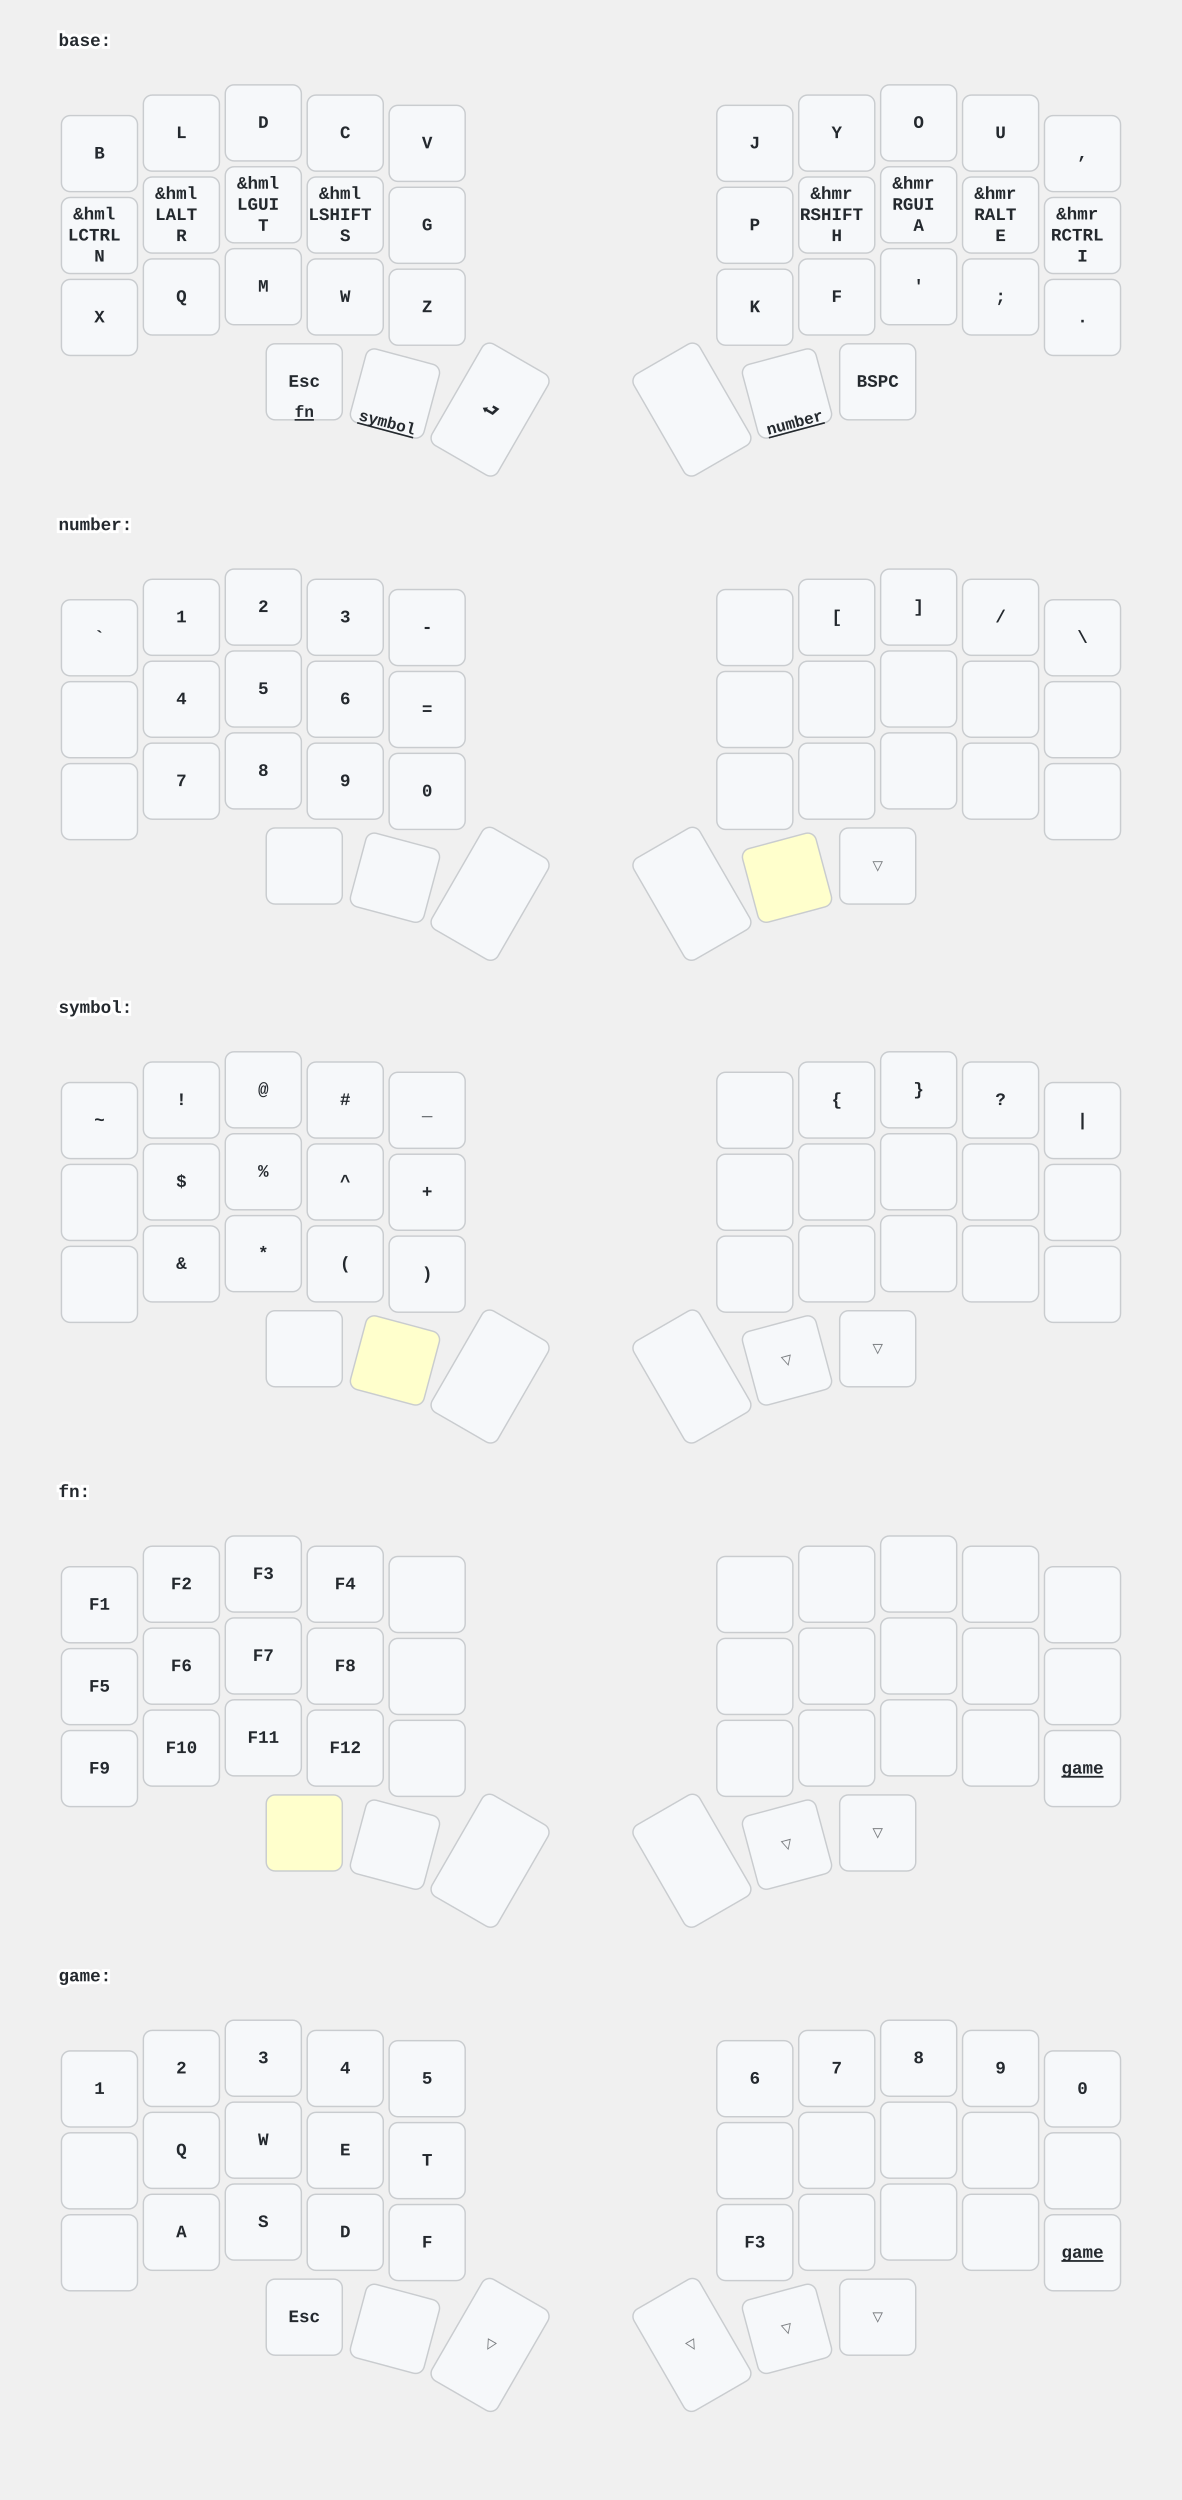
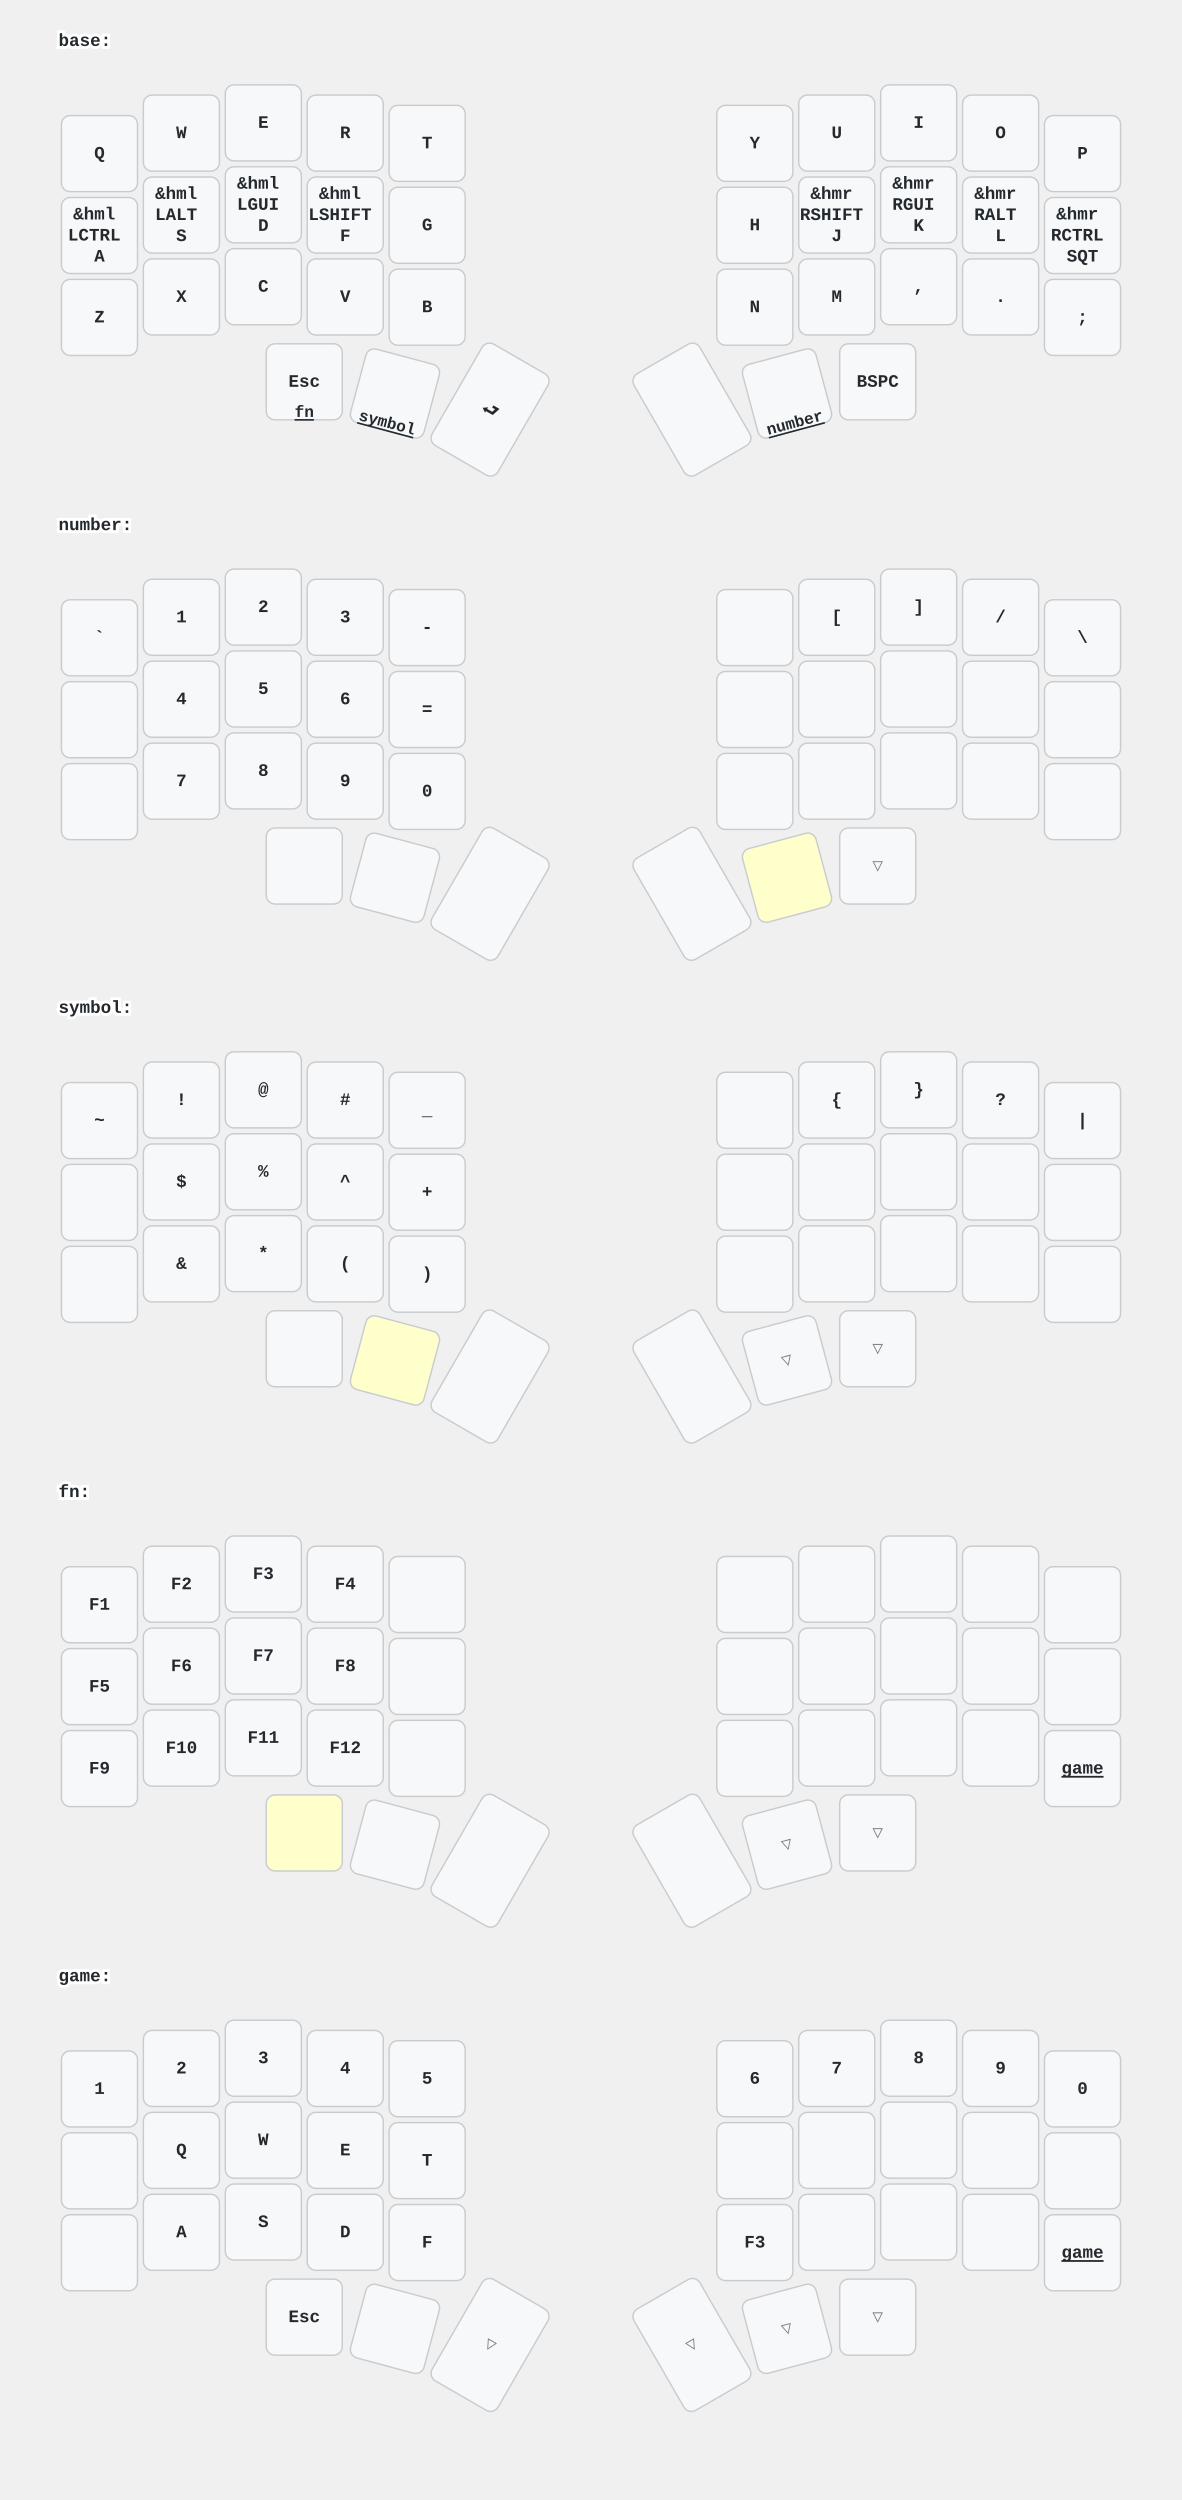
<svg xmlns="http://www.w3.org/2000/svg" xmlns:xlink="http://www.w3.org/1999/xlink" width="808" height="1709" viewBox="0 0 808 1709" class="keymap">
  <defs>/* start glyphs */
<svg id="mdi:apple-keyboard-command">
      <svg id="mdi-apple-keyboard-command" viewBox="0 0 24 24">
        <path d="M6,2A4,4 0 0,1 10,6V8H14V6A4,4 0 0,1 18,2A4,4 0 0,1 22,6A4,4 0 0,1 18,10H16V14H18A4,4 0 0,1 22,18A4,4 0 0,1 18,22A4,4 0 0,1 14,18V16H10V18A4,4 0 0,1 6,22A4,4 0 0,1 2,18A4,4 0 0,1 6,14H8V10H6A4,4 0 0,1 2,6A4,4 0 0,1 6,2M16,18A2,2 0 0,0 18,20A2,2 0 0,0 20,18A2,2 0 0,0 18,16H16V18M14,10H10V14H14V10M6,16A2,2 0 0,0 4,18A2,2 0 0,0 6,20A2,2 0 0,0 8,18V16H6M8,6A2,2 0 0,0 6,4A2,2 0 0,0 4,6A2,2 0 0,0 6,8H8V6M18,8A2,2 0 0,0 20,6A2,2 0 0,0 18,4A2,2 0 0,0 16,6V8H18Z" />
      </svg>
    </svg>
    <svg id="mdi:apple-keyboard-control">
      <svg id="mdi-apple-keyboard-control" viewBox="0 0 24 24">
        <path d="M19.78,11.78L18.36,13.19L12,6.83L5.64,13.19L4.22,11.78L12,4L19.78,11.78Z" />
      </svg>
    </svg>
    <svg id="mdi:apple-keyboard-option">
      <svg id="mdi-apple-keyboard-option" viewBox="0 0 24 24">
        <path d="M3,4H9.11L16.15,18H21V20H14.88L7.84,6H3V4M14,4H21V6H14V4Z" />
      </svg>
    </svg>
    <svg id="mdi:apple-keyboard-shift">
      <svg id="mdi-apple-keyboard-shift" viewBox="0 0 24 24">
        <path d="M15,18V12H17.17L12,6.83L6.83,12H9V18H15M12,4L22,14H17V20H7V14H2L12,4Z" />
      </svg>
    </svg>
    <svg id="mdi:arrow-down">
      <svg id="mdi-arrow-down" viewBox="0 0 24 24">
        <path d="M11,4H13V16L18.5,10.5L19.92,11.92L12,19.84L4.08,11.92L5.5,10.5L11,16V4Z" />
      </svg>
    </svg>
    <svg id="mdi:arrow-left">
      <svg id="mdi-arrow-left" viewBox="0 0 24 24">
        <path d="M20,11V13H8L13.5,18.5L12.08,19.92L4.16,12L12.08,4.08L13.5,5.5L8,11H20Z" />
      </svg>
    </svg>
    <svg id="mdi:arrow-right">
      <svg id="mdi-arrow-right" viewBox="0 0 24 24">
        <path d="M4,11V13H16L10.5,18.5L11.92,19.92L19.84,12L11.92,4.08L10.5,5.5L16,11H4Z" />
      </svg>
    </svg>
    <svg id="mdi:arrow-up">
      <svg id="mdi-arrow-up" viewBox="0 0 24 24">
        <path d="M13,20H11V8L5.5,13.5L4.08,12.08L12,4.16L19.92,12.08L18.5,13.5L13,8V20Z" />
      </svg>
    </svg>
    <svg id="mdi:keyboard-space">
      <svg id="mdi-keyboard-space" viewBox="0 0 24 24">
        <path d="M3 15H5V19H19V15H21V19C21 20.1 20.1 21 19 21H5C3.9 21 3 20.1 3 19V15Z" />
      </svg>
    </svg>
    <svg id="mdi:keyboard-tab">
      <svg id="mdi-keyboard-tab" viewBox="0 0 24 24">
        <path d="M20,18H22V6H20M11.59,7.41L15.17,11H1V13H15.17L11.59,16.58L13,18L19,12L13,6L11.59,7.41Z" />
      </svg>
    </svg>
    <svg id="mdi:play-pause">
      <svg id="mdi-play-pause" viewBox="0 0 24 24">
        <path d="M3,5V19L11,12M13,19H16V5H13M18,5V19H21V5" />
      </svg>
    </svg>
    <svg id="mdi:skip-backward">
      <svg id="mdi-skip-backward" viewBox="0 0 24 24">
        <path d="M20,5V19L13,12M6,5V19H4V5M13,5V19L6,12" />
      </svg>
    </svg>
    <svg id="mdi:skip-forward">
      <svg id="mdi-skip-forward" viewBox="0 0 24 24">
        <path d="M4,5V19L11,12M18,5V19H20V5M11,5V19L18,12" />
      </svg>
    </svg>
    <svg id="mdi:toggle-switch">
      <svg id="mdi-toggle-switch" viewBox="0 0 24 24">
        <path d="M17,7H7A5,5 0 0,0 2,12A5,5 0 0,0 7,17H17A5,5 0 0,0 22,12A5,5 0 0,0 17,7M17,15A3,3 0 0,1 14,12A3,3 0 0,1 17,9A3,3 0 0,1 20,12A3,3 0 0,1 17,15Z" />
      </svg>
    </svg>
    <svg id="mdi:volume-minus">
      <svg id="mdi-volume-minus" viewBox="0 0 24 24">
        <path d="M3,9H7L12,4V20L7,15H3V9M14,11H22V13H14V11Z" />
      </svg>
    </svg>
    <svg id="mdi:volume-plus">
      <svg id="mdi-volume-plus" viewBox="0 0 24 24">
        <path d="M3,9H7L12,4V20L7,15H3V9M14,11H17V8H19V11H22V13H19V16H17V13H14V11Z" />
      </svg>
    </svg>
  </defs>/* end glyphs */
<style>/* inherit to force styles through use tags */
svg path {
    fill: inherit;
}

/* font and background color specifications */
svg.keymap {
    font-family: SFMono-Regular,Consolas,Liberation Mono,Menlo,monospace;
    font-size: 14px;
    font-kerning: normal;
    text-rendering: optimizeLegibility;
    fill: #24292e;
}

/* default key styling */
rect.key {
    fill: #f6f8fa;
}

rect.key, rect.combo {
    stroke: #c9cccf;
    stroke-width: 1;
}

/* default key side styling, only used is draw_key_sides is set */
rect.side {
    filter: brightness(90%);
}

/* color accent for combo boxes */
rect.combo, rect.combo-separate {
    fill: #cdf;
}

/* color accent for held keys */
rect.held, rect.combo.held {
    fill: #fdd;
}

/* color accent for ghost (optional) keys */
rect.ghost, rect.combo.ghost {
    stroke-dasharray: 4, 4;
    stroke-width: 2;
}

text {
    text-anchor: middle;
    dominant-baseline: middle;
}

/* styling for layer labels */
text.label {
    font-weight: bold;
    text-anchor: start;
    stroke: white;
    stroke-width: 4;
    paint-order: stroke;
}

/* styling for optional footer */
text.footer {
    text-anchor: end;
    dominant-baseline: auto;
    stroke: white;
    stroke-width: 4;
    paint-order: stroke;
}

/* styling for combo tap, and key non-tap label text */
text.combo, text.hold, text.shifted, text.left, text.right {
    font-size: 11px;
}

text.hold {
    text-anchor: middle;
    dominant-baseline: auto;
}

text.shifted {
    text-anchor: middle;
    dominant-baseline: hanging;
}

text.left {
    text-anchor: start;
}

text.right {
    text-anchor: end;
}

text.layer-activator {
    text-decoration: underline;
}

/* styling for hold/shifted label text in combo box */
text.combo.hold, text.combo.shifted, text.combo.left, text.combo.right {
    font-size: 8px;
}

/* lighter symbol for transparent keys */
text.trans {
    fill: #7b7e81;
}

/* styling for combo dendrons */
path.combo {
    stroke-width: 1;
    stroke: gray;
    fill: none;
}

/* Start Tabler Icons Cleanup */
/* cannot use height/width with glyphs */
.icon-tabler &gt; path {
    fill: inherit;
    stroke: inherit;
    stroke-width: 2;
}
/* hide tabler's default box */
.icon-tabler &gt; path[stroke="none"][fill="none"] {
    visibility: hidden;
}
/* End Tabler Icons Cleanup */

/* For default sytles, see https://github.com/caksoylar/keymap-drawer/blob/main/keymap_drawer/config.py#L85 */

svg.keymap {
  font-family: Ubuntu Mono, Inconsolata, Consolas, Liberation Mono, Menlo, monospace;
  font-size: 12px;
  font-weight: bold;
  text-rendering: optimizeLegibility;
}

/* Color accent for held keys */
rect.held, rect.combo.held {
    fill: #ffc;
}

/* Technique borrowed and extended from https://github.com/englmaxi/zmk-config/blob/master/keymap-drawer/config.yaml */
.sym_sub_text.tap {
  translate: -5px 2px;
  font-size: 20px;
}
.sym_sub_text.shifted {
  translate: 10px 13px;
  font-size: 10px;
  opacity: 1.0;
}
.combo.sym_sub_text.tap {
  translate: -1px 1px;
}
.combo.sym_sub_text.shifted {
  translate: 7px 5px;
  font-size: 10px;
  opacity: 1.0;
}

/* Toggle */
.toggle.shifted {
  translate: -10px 12px;
}

.toggle.hold {
  translate: 13px -23px;
}

/* Variant for tap-dances */
.tap_dance.tap {
  translate: -7px 0px;
  font-size: 12px;
}
.tap_dance.shifted {
  translate: 7px 17px;
  font-size: 12px;
  opacity: 1.0;
}

/* Variant for symbol next to symbol */
.sym_by_sym.tap {
  translate: -6px 0px;
}
.sym_by_sym.shifted {
  translate: 10px 12px;
  opacity: 1.0;
}

.combo.sym_by_sym.tap {
  translate: -35px 0px;
}
.combo.sym_by_sym.shifted {
  translate: 35px 20px;
  opacity: 1.0;
}

.combo.sym_by_sym.hold {
  visibility: hidden;
}

/* hide hold box for combo sym_by_sym */
.combo.sym_by_sym.hold &gt; path[stroke="none"][fill="none"] {
  visibility: hidden;
}
</style>
  <g transform="translate(40, 0)" class="layer-base">
    <text x="0" y="28" class="label" id="base">base:</text>
    <g transform="translate(0, 56)">
      <g transform="translate(28, 49)" class="key keypos-0">
        <rect rx="6" ry="6" x="-26" y="-26" width="52" height="52" class="key" />
-         <text x="0" y="0" class="key tap">B</text>
+         <text x="0" y="0" class="key tap">Q</text>
      </g>
      <g transform="translate(84, 35)" class="key keypos-1">
        <rect rx="6" ry="6" x="-26" y="-26" width="52" height="52" class="key" />
-         <text x="0" y="0" class="key tap">L</text>
+         <text x="0" y="0" class="key tap">W</text>
      </g>
      <g transform="translate(140, 28)" class="key keypos-2">
        <rect rx="6" ry="6" x="-26" y="-26" width="52" height="52" class="key" />
-         <text x="0" y="0" class="key tap">D</text>
+         <text x="0" y="0" class="key tap">E</text>
      </g>
      <g transform="translate(196, 35)" class="key keypos-3">
        <rect rx="6" ry="6" x="-26" y="-26" width="52" height="52" class="key" />
-         <text x="0" y="0" class="key tap">C</text>
+         <text x="0" y="0" class="key tap">R</text>
      </g>
      <g transform="translate(252, 42)" class="key keypos-4">
        <rect rx="6" ry="6" x="-26" y="-26" width="52" height="52" class="key" />
-         <text x="0" y="0" class="key tap">V</text>
+         <text x="0" y="0" class="key tap">T</text>
      </g>
      <g transform="translate(476, 42)" class="key keypos-5">
        <rect rx="6" ry="6" x="-26" y="-26" width="52" height="52" class="key" />
-         <text x="0" y="0" class="key tap">J</text>
+         <text x="0" y="0" class="key tap">Y</text>
      </g>
      <g transform="translate(532, 35)" class="key keypos-6">
        <rect rx="6" ry="6" x="-26" y="-26" width="52" height="52" class="key" />
-         <text x="0" y="0" class="key tap">Y</text>
+         <text x="0" y="0" class="key tap">U</text>
      </g>
      <g transform="translate(588, 28)" class="key keypos-7">
        <rect rx="6" ry="6" x="-26" y="-26" width="52" height="52" class="key" />
+         <text x="0" y="0" class="key tap">I</text>
+       </g>
+       <g transform="translate(644, 35)" class="key keypos-8">
+         <rect rx="6" ry="6" x="-26" y="-26" width="52" height="52" class="key" />
        <text x="0" y="0" class="key tap">O</text>
      </g>
-       <g transform="translate(644, 35)" class="key keypos-8">
-         <rect rx="6" ry="6" x="-26" y="-26" width="52" height="52" class="key" />
-         <text x="0" y="0" class="key tap">U</text>
-       </g>
      <g transform="translate(700, 49)" class="key keypos-9">
        <rect rx="6" ry="6" x="-26" y="-26" width="52" height="52" class="key" />
-         <text x="0" y="0" class="key tap">,</text>
+         <text x="0" y="0" class="key tap">P</text>
      </g>
      <g transform="translate(28, 105)" class="key keypos-10">
        <rect rx="6" ry="6" x="-26" y="-26" width="52" height="52" class="key" />
        <text x="0" y="0" class="key tap">
          <tspan x="0" dy="-1.2em">&amp;hml</tspan>
          <tspan x="0" dy="1.2em">LCTRL</tspan>
-           <tspan x="0" dy="1.2em">N</tspan>
+           <tspan x="0" dy="1.2em">A</tspan>
        </text>
      </g>
      <g transform="translate(84, 91)" class="key keypos-11">
        <rect rx="6" ry="6" x="-26" y="-26" width="52" height="52" class="key" />
        <text x="0" y="0" class="key tap">
          <tspan x="0" dy="-1.2em">&amp;hml</tspan>
          <tspan x="0" dy="1.2em">LALT</tspan>
-           <tspan x="0" dy="1.2em">R</tspan>
+           <tspan x="0" dy="1.2em">S</tspan>
        </text>
      </g>
      <g transform="translate(140, 84)" class="key keypos-12">
        <rect rx="6" ry="6" x="-26" y="-26" width="52" height="52" class="key" />
        <text x="0" y="0" class="key tap">
          <tspan x="0" dy="-1.2em">&amp;hml</tspan>
          <tspan x="0" dy="1.2em">LGUI</tspan>
-           <tspan x="0" dy="1.2em">T</tspan>
+           <tspan x="0" dy="1.2em">D</tspan>
        </text>
      </g>
      <g transform="translate(196, 91)" class="key keypos-13">
        <rect rx="6" ry="6" x="-26" y="-26" width="52" height="52" class="key" />
        <text x="0" y="0" class="key tap">
          <tspan x="0" dy="-1.2em">&amp;hml</tspan>
          <tspan x="0" dy="1.2em">LSHIFT</tspan>
-           <tspan x="0" dy="1.2em">S</tspan>
+           <tspan x="0" dy="1.2em">F</tspan>
        </text>
      </g>
      <g transform="translate(252, 98)" class="key keypos-14">
        <rect rx="6" ry="6" x="-26" y="-26" width="52" height="52" class="key" />
        <text x="0" y="0" class="key tap">G</text>
      </g>
      <g transform="translate(476, 98)" class="key keypos-15">
        <rect rx="6" ry="6" x="-26" y="-26" width="52" height="52" class="key" />
-         <text x="0" y="0" class="key tap">P</text>
+         <text x="0" y="0" class="key tap">H</text>
      </g>
      <g transform="translate(532, 91)" class="key keypos-16">
        <rect rx="6" ry="6" x="-26" y="-26" width="52" height="52" class="key" />
        <text x="0" y="0" class="key tap">
          <tspan x="0" dy="-1.2em">&amp;hmr</tspan>
          <tspan x="0" dy="1.2em">RSHIFT</tspan>
-           <tspan x="0" dy="1.2em">H</tspan>
+           <tspan x="0" dy="1.2em">J</tspan>
        </text>
      </g>
      <g transform="translate(588, 84)" class="key keypos-17">
        <rect rx="6" ry="6" x="-26" y="-26" width="52" height="52" class="key" />
        <text x="0" y="0" class="key tap">
          <tspan x="0" dy="-1.2em">&amp;hmr</tspan>
          <tspan x="0" dy="1.2em">RGUI</tspan>
-           <tspan x="0" dy="1.2em">A</tspan>
+           <tspan x="0" dy="1.2em">K</tspan>
        </text>
      </g>
      <g transform="translate(644, 91)" class="key keypos-18">
        <rect rx="6" ry="6" x="-26" y="-26" width="52" height="52" class="key" />
        <text x="0" y="0" class="key tap">
          <tspan x="0" dy="-1.2em">&amp;hmr</tspan>
          <tspan x="0" dy="1.2em">RALT</tspan>
-           <tspan x="0" dy="1.2em">E</tspan>
+           <tspan x="0" dy="1.2em">L</tspan>
        </text>
      </g>
      <g transform="translate(700, 105)" class="key keypos-19">
        <rect rx="6" ry="6" x="-26" y="-26" width="52" height="52" class="key" />
        <text x="0" y="0" class="key tap">
          <tspan x="0" dy="-1.2em">&amp;hmr</tspan>
          <tspan x="0" dy="1.2em">RCTRL</tspan>
-           <tspan x="0" dy="1.2em">I</tspan>
+           <tspan x="0" dy="1.2em">SQT</tspan>
        </text>
      </g>
      <g transform="translate(28, 161)" class="key keypos-20">
        <rect rx="6" ry="6" x="-26" y="-26" width="52" height="52" class="key" />
+         <text x="0" y="0" class="key tap">Z</text>
+       </g>
+       <g transform="translate(84, 147)" class="key keypos-21">
+         <rect rx="6" ry="6" x="-26" y="-26" width="52" height="52" class="key" />
        <text x="0" y="0" class="key tap">X</text>
      </g>
-       <g transform="translate(84, 147)" class="key keypos-21">
-         <rect rx="6" ry="6" x="-26" y="-26" width="52" height="52" class="key" />
-         <text x="0" y="0" class="key tap">Q</text>
-       </g>
      <g transform="translate(140, 140)" class="key keypos-22">
        <rect rx="6" ry="6" x="-26" y="-26" width="52" height="52" class="key" />
+         <text x="0" y="0" class="key tap">C</text>
+       </g>
+       <g transform="translate(196, 147)" class="key keypos-23">
+         <rect rx="6" ry="6" x="-26" y="-26" width="52" height="52" class="key" />
+         <text x="0" y="0" class="key tap">V</text>
+       </g>
+       <g transform="translate(252, 154)" class="key keypos-24">
+         <rect rx="6" ry="6" x="-26" y="-26" width="52" height="52" class="key" />
+         <text x="0" y="0" class="key tap">B</text>
+       </g>
+       <g transform="translate(476, 154)" class="key keypos-25">
+         <rect rx="6" ry="6" x="-26" y="-26" width="52" height="52" class="key" />
+         <text x="0" y="0" class="key tap">N</text>
+       </g>
+       <g transform="translate(532, 147)" class="key keypos-26">
+         <rect rx="6" ry="6" x="-26" y="-26" width="52" height="52" class="key" />
        <text x="0" y="0" class="key tap">M</text>
      </g>
-       <g transform="translate(196, 147)" class="key keypos-23">
-         <rect rx="6" ry="6" x="-26" y="-26" width="52" height="52" class="key" />
-         <text x="0" y="0" class="key tap">W</text>
-       </g>
-       <g transform="translate(252, 154)" class="key keypos-24">
-         <rect rx="6" ry="6" x="-26" y="-26" width="52" height="52" class="key" />
-         <text x="0" y="0" class="key tap">Z</text>
-       </g>
-       <g transform="translate(476, 154)" class="key keypos-25">
-         <rect rx="6" ry="6" x="-26" y="-26" width="52" height="52" class="key" />
-         <text x="0" y="0" class="key tap">K</text>
-       </g>
-       <g transform="translate(532, 147)" class="key keypos-26">
-         <rect rx="6" ry="6" x="-26" y="-26" width="52" height="52" class="key" />
-         <text x="0" y="0" class="key tap">F</text>
-       </g>
      <g transform="translate(588, 140)" class="key keypos-27">
        <rect rx="6" ry="6" x="-26" y="-26" width="52" height="52" class="key" />
-         <text x="0" y="0" class="key tap">'</text>
+         <text x="0" y="0" class="key tap">,</text>
      </g>
      <g transform="translate(644, 147)" class="key keypos-28">
        <rect rx="6" ry="6" x="-26" y="-26" width="52" height="52" class="key" />
+         <text x="0" y="0" class="key tap">.</text>
+       </g>
+       <g transform="translate(700, 161)" class="key keypos-29">
+         <rect rx="6" ry="6" x="-26" y="-26" width="52" height="52" class="key" />
        <text x="0" y="0" class="key tap">;</text>
-       </g>
-       <g transform="translate(700, 161)" class="key keypos-29">
-         <rect rx="6" ry="6" x="-26" y="-26" width="52" height="52" class="key" />
-         <text x="0" y="0" class="key tap">.</text>
      </g>
      <g transform="translate(168, 205)" class="key keypos-30">
        <rect rx="6" ry="6" x="-26" y="-26" width="52" height="52" class="key" />
        <text x="0" y="0" class="key tap">Esc</text>
        <a href="#fn">
          <text x="0" y="24" class="key hold layer-activator">fn</text>
        </a>
      </g>
      <g transform="translate(230, 213) rotate(15.0)" class="key keypos-31">
        <rect rx="6" ry="6" x="-26" y="-26" width="52" height="52" class="key" />
        <use href="#mdi:keyboard-space" xlink:href="#mdi:keyboard-space" x="-9" y="-9" height="18" width="18.0" class="key tap glyph mdi:keyboard-space" />
        <a href="#symbol">
          <text x="0" y="24" class="key hold layer-activator">symbol</text>
        </a>
      </g>
      <g transform="translate(295, 224) rotate(30.0)" class="key keypos-32">
        <rect rx="6" ry="6" x="-26" y="-40" width="52" height="80" class="key" />
        <text x="0" y="0" class="key tap">⮐</text>
      </g>
      <g transform="translate(433, 224) rotate(-30.0)" class="key keypos-33">
        <rect rx="6" ry="6" x="-26" y="-40" width="52" height="80" class="key" />
        <use href="#mdi:keyboard-tab" xlink:href="#mdi:keyboard-tab" x="-9" y="-9" height="18" width="18.0" class="key tap glyph mdi:keyboard-tab" />
      </g>
      <g transform="translate(498, 213) rotate(-15.0)" class="key keypos-34">
        <rect rx="6" ry="6" x="-26" y="-26" width="52" height="52" class="key" />
        <use href="#mdi:keyboard-space" xlink:href="#mdi:keyboard-space" x="-9" y="-9" height="18" width="18.0" class="key tap glyph mdi:keyboard-space" />
        <a href="#number">
          <text x="0" y="24" class="key hold layer-activator">number</text>
        </a>
      </g>
      <g transform="translate(560, 205)" class="key keypos-35">
        <rect rx="6" ry="6" x="-26" y="-26" width="52" height="52" class="key" />
        <text x="0" y="0" class="key tap">BSPC</text>
      </g>
    </g>
  </g>
  <g transform="translate(40, 331)" class="layer-number">
    <text x="0" y="28" class="label" id="number">number:</text>
    <g transform="translate(0, 56)">
      <g transform="translate(28, 49)" class="key keypos-0">
        <rect rx="6" ry="6" x="-26" y="-26" width="52" height="52" class="key" />
        <text x="0" y="0" class="key tap">`</text>
      </g>
      <g transform="translate(84, 35)" class="key keypos-1">
        <rect rx="6" ry="6" x="-26" y="-26" width="52" height="52" class="key" />
        <text x="0" y="0" class="key tap">1</text>
      </g>
      <g transform="translate(140, 28)" class="key keypos-2">
        <rect rx="6" ry="6" x="-26" y="-26" width="52" height="52" class="key" />
        <text x="0" y="0" class="key tap">2</text>
      </g>
      <g transform="translate(196, 35)" class="key keypos-3">
        <rect rx="6" ry="6" x="-26" y="-26" width="52" height="52" class="key" />
        <text x="0" y="0" class="key tap">3</text>
      </g>
      <g transform="translate(252, 42)" class="key keypos-4">
        <rect rx="6" ry="6" x="-26" y="-26" width="52" height="52" class="key" />
        <text x="0" y="0" class="key tap">-</text>
      </g>
      <g transform="translate(476, 42)" class="key keypos-5">
        <rect rx="6" ry="6" x="-26" y="-26" width="52" height="52" class="key" />
      </g>
      <g transform="translate(532, 35)" class="key keypos-6">
        <rect rx="6" ry="6" x="-26" y="-26" width="52" height="52" class="key" />
        <text x="0" y="0" class="key tap">[</text>
      </g>
      <g transform="translate(588, 28)" class="key keypos-7">
        <rect rx="6" ry="6" x="-26" y="-26" width="52" height="52" class="key" />
        <text x="0" y="0" class="key tap">]</text>
      </g>
      <g transform="translate(644, 35)" class="key keypos-8">
        <rect rx="6" ry="6" x="-26" y="-26" width="52" height="52" class="key" />
        <text x="0" y="0" class="key tap">/</text>
      </g>
      <g transform="translate(700, 49)" class="key keypos-9">
        <rect rx="6" ry="6" x="-26" y="-26" width="52" height="52" class="key" />
        <text x="0" y="0" class="key tap">\</text>
      </g>
      <g transform="translate(28, 105)" class="key keypos-10">
        <rect rx="6" ry="6" x="-26" y="-26" width="52" height="52" class="key" />
      </g>
      <g transform="translate(84, 91)" class="key keypos-11">
        <rect rx="6" ry="6" x="-26" y="-26" width="52" height="52" class="key" />
        <text x="0" y="0" class="key tap">4</text>
      </g>
      <g transform="translate(140, 84)" class="key keypos-12">
        <rect rx="6" ry="6" x="-26" y="-26" width="52" height="52" class="key" />
        <text x="0" y="0" class="key tap">5</text>
      </g>
      <g transform="translate(196, 91)" class="key keypos-13">
        <rect rx="6" ry="6" x="-26" y="-26" width="52" height="52" class="key" />
        <text x="0" y="0" class="key tap">6</text>
      </g>
      <g transform="translate(252, 98)" class="key keypos-14">
        <rect rx="6" ry="6" x="-26" y="-26" width="52" height="52" class="key" />
        <text x="0" y="0" class="key tap">=</text>
      </g>
      <g transform="translate(476, 98)" class="key keypos-15">
        <rect rx="6" ry="6" x="-26" y="-26" width="52" height="52" class="key" />
      </g>
      <g transform="translate(532, 91)" class="key keypos-16">
        <rect rx="6" ry="6" x="-26" y="-26" width="52" height="52" class="key" />
        <use href="#mdi:apple-keyboard-shift" xlink:href="#mdi:apple-keyboard-shift" x="-9" y="-9" height="18" width="18.0" class="key tap glyph mdi:apple-keyboard-shift" />
      </g>
      <g transform="translate(588, 84)" class="key keypos-17">
        <rect rx="6" ry="6" x="-26" y="-26" width="52" height="52" class="key" />
        <use href="#mdi:apple-keyboard-command" xlink:href="#mdi:apple-keyboard-command" x="-9" y="-9" height="18" width="18.0" class="key tap glyph mdi:apple-keyboard-command" />
      </g>
      <g transform="translate(644, 91)" class="key keypos-18">
        <rect rx="6" ry="6" x="-26" y="-26" width="52" height="52" class="key" />
        <use href="#mdi:apple-keyboard-option" xlink:href="#mdi:apple-keyboard-option" x="-9" y="-9" height="18" width="18.0" class="key tap glyph mdi:apple-keyboard-option" />
      </g>
      <g transform="translate(700, 105)" class="key keypos-19">
        <rect rx="6" ry="6" x="-26" y="-26" width="52" height="52" class="key" />
        <use href="#mdi:apple-keyboard-control" xlink:href="#mdi:apple-keyboard-control" x="-9" y="-9" height="18" width="18.0" class="key tap glyph mdi:apple-keyboard-control" />
      </g>
      <g transform="translate(28, 161)" class="key keypos-20">
        <rect rx="6" ry="6" x="-26" y="-26" width="52" height="52" class="key" />
      </g>
      <g transform="translate(84, 147)" class="key keypos-21">
        <rect rx="6" ry="6" x="-26" y="-26" width="52" height="52" class="key" />
        <text x="0" y="0" class="key tap">7</text>
      </g>
      <g transform="translate(140, 140)" class="key keypos-22">
        <rect rx="6" ry="6" x="-26" y="-26" width="52" height="52" class="key" />
        <text x="0" y="0" class="key tap">8</text>
      </g>
      <g transform="translate(196, 147)" class="key keypos-23">
        <rect rx="6" ry="6" x="-26" y="-26" width="52" height="52" class="key" />
        <text x="0" y="0" class="key tap">9</text>
      </g>
      <g transform="translate(252, 154)" class="key keypos-24">
        <rect rx="6" ry="6" x="-26" y="-26" width="52" height="52" class="key" />
        <text x="0" y="0" class="key tap">0</text>
      </g>
      <g transform="translate(476, 154)" class="key keypos-25">
        <rect rx="6" ry="6" x="-26" y="-26" width="52" height="52" class="key" />
      </g>
      <g transform="translate(532, 147)" class="key keypos-26">
        <rect rx="6" ry="6" x="-26" y="-26" width="52" height="52" class="key" />
      </g>
      <g transform="translate(588, 140)" class="key keypos-27">
        <rect rx="6" ry="6" x="-26" y="-26" width="52" height="52" class="key" />
      </g>
      <g transform="translate(644, 147)" class="key keypos-28">
        <rect rx="6" ry="6" x="-26" y="-26" width="52" height="52" class="key" />
      </g>
      <g transform="translate(700, 161)" class="key keypos-29">
        <rect rx="6" ry="6" x="-26" y="-26" width="52" height="52" class="key" />
      </g>
      <g transform="translate(168, 205)" class="key keypos-30">
        <rect rx="6" ry="6" x="-26" y="-26" width="52" height="52" class="key" />
        <use href="#mdi:apple-keyboard-control" xlink:href="#mdi:apple-keyboard-control" x="-9" y="-9" height="18" width="18.0" class="key tap glyph mdi:apple-keyboard-control" />
      </g>
      <g transform="translate(230, 213) rotate(15.0)" class="key keypos-31">
        <rect rx="6" ry="6" x="-26" y="-26" width="52" height="52" class="key" />
        <use href="#mdi:apple-keyboard-option" xlink:href="#mdi:apple-keyboard-option" x="-9" y="-9" height="18" width="18.0" class="key tap glyph mdi:apple-keyboard-option" />
      </g>
      <g transform="translate(295, 224) rotate(30.0)" class="key keypos-32">
        <rect rx="6" ry="6" x="-26" y="-40" width="52" height="80" class="key" />
        <use href="#mdi:apple-keyboard-command" xlink:href="#mdi:apple-keyboard-command" x="-9" y="-9" height="18" width="18.0" class="key tap glyph mdi:apple-keyboard-command" />
      </g>
      <g transform="translate(433, 224) rotate(-30.0)" class="key keypos-33">
        <rect rx="6" ry="6" x="-26" y="-40" width="52" height="80" class="key" />
        <use href="#mdi:apple-keyboard-shift" xlink:href="#mdi:apple-keyboard-shift" x="-9" y="-9" height="18" width="18.0" class="key tap glyph mdi:apple-keyboard-shift" />
      </g>
      <g transform="translate(498, 213) rotate(-15.0)" class="key held keypos-34">
        <rect rx="6" ry="6" x="-26" y="-26" width="52" height="52" class="key held" />
      </g>
      <g transform="translate(560, 205)" class="key trans keypos-35">
        <rect rx="6" ry="6" x="-26" y="-26" width="52" height="52" class="key trans" />
        <text x="0" y="0" class="key trans tap">▽</text>
      </g>
    </g>
  </g>
  <g transform="translate(40, 661)" class="layer-symbol">
    <text x="0" y="28" class="label" id="symbol">symbol:</text>
    <g transform="translate(0, 56)">
      <g transform="translate(28, 49)" class="key keypos-0">
        <rect rx="6" ry="6" x="-26" y="-26" width="52" height="52" class="key" />
        <text x="0" y="0" class="key tap">~</text>
      </g>
      <g transform="translate(84, 35)" class="key keypos-1">
        <rect rx="6" ry="6" x="-26" y="-26" width="52" height="52" class="key" />
        <text x="0" y="0" class="key tap">!</text>
      </g>
      <g transform="translate(140, 28)" class="key keypos-2">
        <rect rx="6" ry="6" x="-26" y="-26" width="52" height="52" class="key" />
        <text x="0" y="0" class="key tap">@</text>
      </g>
      <g transform="translate(196, 35)" class="key keypos-3">
        <rect rx="6" ry="6" x="-26" y="-26" width="52" height="52" class="key" />
        <text x="0" y="0" class="key tap">#</text>
      </g>
      <g transform="translate(252, 42)" class="key keypos-4">
        <rect rx="6" ry="6" x="-26" y="-26" width="52" height="52" class="key" />
        <text x="0" y="0" class="key tap">_</text>
      </g>
      <g transform="translate(476, 42)" class="key keypos-5">
        <rect rx="6" ry="6" x="-26" y="-26" width="52" height="52" class="key" />
      </g>
      <g transform="translate(532, 35)" class="key keypos-6">
        <rect rx="6" ry="6" x="-26" y="-26" width="52" height="52" class="key" />
        <text x="0" y="0" class="key tap">{</text>
      </g>
      <g transform="translate(588, 28)" class="key keypos-7">
        <rect rx="6" ry="6" x="-26" y="-26" width="52" height="52" class="key" />
        <text x="0" y="0" class="key tap">}</text>
      </g>
      <g transform="translate(644, 35)" class="key keypos-8">
        <rect rx="6" ry="6" x="-26" y="-26" width="52" height="52" class="key" />
        <text x="0" y="0" class="key tap">?</text>
      </g>
      <g transform="translate(700, 49)" class="key keypos-9">
        <rect rx="6" ry="6" x="-26" y="-26" width="52" height="52" class="key" />
        <text x="0" y="0" class="key tap">|</text>
      </g>
      <g transform="translate(28, 105)" class="key keypos-10">
        <rect rx="6" ry="6" x="-26" y="-26" width="52" height="52" class="key" />
      </g>
      <g transform="translate(84, 91)" class="key keypos-11">
        <rect rx="6" ry="6" x="-26" y="-26" width="52" height="52" class="key" />
        <text x="0" y="0" class="key tap">$</text>
      </g>
      <g transform="translate(140, 84)" class="key keypos-12">
        <rect rx="6" ry="6" x="-26" y="-26" width="52" height="52" class="key" />
        <text x="0" y="0" class="key tap">%</text>
      </g>
      <g transform="translate(196, 91)" class="key keypos-13">
        <rect rx="6" ry="6" x="-26" y="-26" width="52" height="52" class="key" />
        <text x="0" y="0" class="key tap">^</text>
      </g>
      <g transform="translate(252, 98)" class="key keypos-14">
        <rect rx="6" ry="6" x="-26" y="-26" width="52" height="52" class="key" />
        <text x="0" y="0" class="key tap">+</text>
      </g>
      <g transform="translate(476, 98)" class="key keypos-15">
        <rect rx="6" ry="6" x="-26" y="-26" width="52" height="52" class="key" />
      </g>
      <g transform="translate(532, 91)" class="key keypos-16">
        <rect rx="6" ry="6" x="-26" y="-26" width="52" height="52" class="key" />
        <use href="#mdi:apple-keyboard-shift" xlink:href="#mdi:apple-keyboard-shift" x="-9" y="-9" height="18" width="18.0" class="key tap glyph mdi:apple-keyboard-shift" />
      </g>
      <g transform="translate(588, 84)" class="key keypos-17">
        <rect rx="6" ry="6" x="-26" y="-26" width="52" height="52" class="key" />
        <use href="#mdi:apple-keyboard-command" xlink:href="#mdi:apple-keyboard-command" x="-9" y="-9" height="18" width="18.0" class="key tap glyph mdi:apple-keyboard-command" />
      </g>
      <g transform="translate(644, 91)" class="key keypos-18">
        <rect rx="6" ry="6" x="-26" y="-26" width="52" height="52" class="key" />
        <use href="#mdi:apple-keyboard-option" xlink:href="#mdi:apple-keyboard-option" x="-9" y="-9" height="18" width="18.0" class="key tap glyph mdi:apple-keyboard-option" />
      </g>
      <g transform="translate(700, 105)" class="key keypos-19">
        <rect rx="6" ry="6" x="-26" y="-26" width="52" height="52" class="key" />
        <use href="#mdi:apple-keyboard-control" xlink:href="#mdi:apple-keyboard-control" x="-9" y="-9" height="18" width="18.0" class="key tap glyph mdi:apple-keyboard-control" />
      </g>
      <g transform="translate(28, 161)" class="key keypos-20">
        <rect rx="6" ry="6" x="-26" y="-26" width="52" height="52" class="key" />
      </g>
      <g transform="translate(84, 147)" class="key keypos-21">
        <rect rx="6" ry="6" x="-26" y="-26" width="52" height="52" class="key" />
        <text x="0" y="0" class="key tap">&amp;</text>
      </g>
      <g transform="translate(140, 140)" class="key keypos-22">
        <rect rx="6" ry="6" x="-26" y="-26" width="52" height="52" class="key" />
        <text x="0" y="0" class="key tap">*</text>
      </g>
      <g transform="translate(196, 147)" class="key keypos-23">
        <rect rx="6" ry="6" x="-26" y="-26" width="52" height="52" class="key" />
        <text x="0" y="0" class="key tap">(</text>
      </g>
      <g transform="translate(252, 154)" class="key keypos-24">
        <rect rx="6" ry="6" x="-26" y="-26" width="52" height="52" class="key" />
        <text x="0" y="0" class="key tap">)</text>
      </g>
      <g transform="translate(476, 154)" class="key keypos-25">
        <rect rx="6" ry="6" x="-26" y="-26" width="52" height="52" class="key" />
      </g>
      <g transform="translate(532, 147)" class="key keypos-26">
        <rect rx="6" ry="6" x="-26" y="-26" width="52" height="52" class="key" />
      </g>
      <g transform="translate(588, 140)" class="key keypos-27">
        <rect rx="6" ry="6" x="-26" y="-26" width="52" height="52" class="key" />
      </g>
      <g transform="translate(644, 147)" class="key keypos-28">
        <rect rx="6" ry="6" x="-26" y="-26" width="52" height="52" class="key" />
      </g>
      <g transform="translate(700, 161)" class="key keypos-29">
        <rect rx="6" ry="6" x="-26" y="-26" width="52" height="52" class="key" />
      </g>
      <g transform="translate(168, 205)" class="key keypos-30">
        <rect rx="6" ry="6" x="-26" y="-26" width="52" height="52" class="key" />
        <use href="#mdi:apple-keyboard-control" xlink:href="#mdi:apple-keyboard-control" x="-9" y="-9" height="18" width="18.0" class="key tap glyph mdi:apple-keyboard-control" />
      </g>
      <g transform="translate(230, 213) rotate(15.0)" class="key held keypos-31">
        <rect rx="6" ry="6" x="-26" y="-26" width="52" height="52" class="key held" />
      </g>
      <g transform="translate(295, 224) rotate(30.0)" class="key keypos-32">
        <rect rx="6" ry="6" x="-26" y="-40" width="52" height="80" class="key" />
        <use href="#mdi:apple-keyboard-command" xlink:href="#mdi:apple-keyboard-command" x="-9" y="-9" height="18" width="18.0" class="key tap glyph mdi:apple-keyboard-command" />
      </g>
      <g transform="translate(433, 224) rotate(-30.0)" class="key keypos-33">
        <rect rx="6" ry="6" x="-26" y="-40" width="52" height="80" class="key" />
        <use href="#mdi:apple-keyboard-shift" xlink:href="#mdi:apple-keyboard-shift" x="-9" y="-9" height="18" width="18.0" class="key tap glyph mdi:apple-keyboard-shift" />
      </g>
      <g transform="translate(498, 213) rotate(-15.0)" class="key trans keypos-34">
        <rect rx="6" ry="6" x="-26" y="-26" width="52" height="52" class="key trans" />
        <text x="0" y="0" class="key trans tap">▽</text>
      </g>
      <g transform="translate(560, 205)" class="key trans keypos-35">
        <rect rx="6" ry="6" x="-26" y="-26" width="52" height="52" class="key trans" />
        <text x="0" y="0" class="key trans tap">▽</text>
      </g>
    </g>
  </g>
  <g transform="translate(40, 992)" class="layer-fn">
    <text x="0" y="28" class="label" id="fn">fn:</text>
    <g transform="translate(0, 56)">
      <g transform="translate(28, 49)" class="key keypos-0">
        <rect rx="6" ry="6" x="-26" y="-26" width="52" height="52" class="key" />
        <text x="0" y="0" class="key tap">F1</text>
      </g>
      <g transform="translate(84, 35)" class="key keypos-1">
        <rect rx="6" ry="6" x="-26" y="-26" width="52" height="52" class="key" />
        <text x="0" y="0" class="key tap">F2</text>
      </g>
      <g transform="translate(140, 28)" class="key keypos-2">
        <rect rx="6" ry="6" x="-26" y="-26" width="52" height="52" class="key" />
        <text x="0" y="0" class="key tap">F3</text>
      </g>
      <g transform="translate(196, 35)" class="key keypos-3">
        <rect rx="6" ry="6" x="-26" y="-26" width="52" height="52" class="key" />
        <text x="0" y="0" class="key tap">F4</text>
      </g>
      <g transform="translate(252, 42)" class="key keypos-4">
        <rect rx="6" ry="6" x="-26" y="-26" width="52" height="52" class="key" />
      </g>
      <g transform="translate(476, 42)" class="key keypos-5">
        <rect rx="6" ry="6" x="-26" y="-26" width="52" height="52" class="key" />
+         <use href="#mdi:volume-minus" xlink:href="#mdi:volume-minus" x="-9" y="-9" height="18" width="18.0" class="key tap glyph mdi:volume-minus" />
+       </g>
+       <g transform="translate(532, 35)" class="key keypos-6">
+         <rect rx="6" ry="6" x="-26" y="-26" width="52" height="52" class="key" />
        <use href="#mdi:volume-plus" xlink:href="#mdi:volume-plus" x="-9" y="-9" height="18" width="18.0" class="key tap glyph mdi:volume-plus" />
-       </g>
-       <g transform="translate(532, 35)" class="key keypos-6">
-         <rect rx="6" ry="6" x="-26" y="-26" width="52" height="52" class="key" />
-         <use href="#mdi:volume-minus" xlink:href="#mdi:volume-minus" x="-9" y="-9" height="18" width="18.0" class="key tap glyph mdi:volume-minus" />
      </g>
      <g transform="translate(588, 28)" class="key keypos-7">
        <rect rx="6" ry="6" x="-26" y="-26" width="52" height="52" class="key" />
      </g>
      <g transform="translate(644, 35)" class="key keypos-8">
        <rect rx="6" ry="6" x="-26" y="-26" width="52" height="52" class="key" />
      </g>
      <g transform="translate(700, 49)" class="key keypos-9">
        <rect rx="6" ry="6" x="-26" y="-26" width="52" height="52" class="key" />
      </g>
      <g transform="translate(28, 105)" class="key keypos-10">
        <rect rx="6" ry="6" x="-26" y="-26" width="52" height="52" class="key" />
        <text x="0" y="0" class="key tap">F5</text>
      </g>
      <g transform="translate(84, 91)" class="key keypos-11">
        <rect rx="6" ry="6" x="-26" y="-26" width="52" height="52" class="key" />
        <text x="0" y="0" class="key tap">F6</text>
      </g>
      <g transform="translate(140, 84)" class="key keypos-12">
        <rect rx="6" ry="6" x="-26" y="-26" width="52" height="52" class="key" />
        <text x="0" y="0" class="key tap">F7</text>
      </g>
      <g transform="translate(196, 91)" class="key keypos-13">
        <rect rx="6" ry="6" x="-26" y="-26" width="52" height="52" class="key" />
        <text x="0" y="0" class="key tap">F8</text>
      </g>
      <g transform="translate(252, 98)" class="key keypos-14">
        <rect rx="6" ry="6" x="-26" y="-26" width="52" height="52" class="key" />
      </g>
      <g transform="translate(476, 98)" class="key keypos-15">
        <rect rx="6" ry="6" x="-26" y="-26" width="52" height="52" class="key" />
        <use href="#mdi:arrow-left" xlink:href="#mdi:arrow-left" x="-9" y="-9" height="18" width="18.0" class="key tap glyph mdi:arrow-left" />
      </g>
      <g transform="translate(532, 91)" class="key keypos-16">
        <rect rx="6" ry="6" x="-26" y="-26" width="52" height="52" class="key" />
        <use href="#mdi:arrow-down" xlink:href="#mdi:arrow-down" x="-9" y="-9" height="18" width="18.0" class="key tap glyph mdi:arrow-down" />
      </g>
      <g transform="translate(588, 84)" class="key keypos-17">
        <rect rx="6" ry="6" x="-26" y="-26" width="52" height="52" class="key" />
        <use href="#mdi:arrow-up" xlink:href="#mdi:arrow-up" x="-9" y="-9" height="18" width="18.0" class="key tap glyph mdi:arrow-up" />
      </g>
      <g transform="translate(644, 91)" class="key keypos-18">
        <rect rx="6" ry="6" x="-26" y="-26" width="52" height="52" class="key" />
        <use href="#mdi:arrow-right" xlink:href="#mdi:arrow-right" x="-9" y="-9" height="18" width="18.0" class="key tap glyph mdi:arrow-right" />
      </g>
      <g transform="translate(700, 105)" class="key keypos-19">
        <rect rx="6" ry="6" x="-26" y="-26" width="52" height="52" class="key" />
      </g>
      <g transform="translate(28, 161)" class="key keypos-20">
        <rect rx="6" ry="6" x="-26" y="-26" width="52" height="52" class="key" />
        <text x="0" y="0" class="key tap">F9</text>
      </g>
      <g transform="translate(84, 147)" class="key keypos-21">
        <rect rx="6" ry="6" x="-26" y="-26" width="52" height="52" class="key" />
        <text x="0" y="0" class="key tap">F10</text>
      </g>
      <g transform="translate(140, 140)" class="key keypos-22">
        <rect rx="6" ry="6" x="-26" y="-26" width="52" height="52" class="key" />
        <text x="0" y="0" class="key tap">F11</text>
      </g>
      <g transform="translate(196, 147)" class="key keypos-23">
        <rect rx="6" ry="6" x="-26" y="-26" width="52" height="52" class="key" />
        <text x="0" y="0" class="key tap">F12</text>
      </g>
      <g transform="translate(252, 154)" class="key keypos-24">
        <rect rx="6" ry="6" x="-26" y="-26" width="52" height="52" class="key" />
      </g>
      <g transform="translate(476, 154)" class="key keypos-25">
        <rect rx="6" ry="6" x="-26" y="-26" width="52" height="52" class="key" />
        <use href="#mdi:skip-backward" xlink:href="#mdi:skip-backward" x="-9" y="-9" height="18" width="18.0" class="key tap glyph mdi:skip-backward" />
      </g>
      <g transform="translate(532, 147)" class="key keypos-26">
        <rect rx="6" ry="6" x="-26" y="-26" width="52" height="52" class="key" />
        <use href="#mdi:play-pause" xlink:href="#mdi:play-pause" x="-9" y="-9" height="18" width="18.0" class="key tap glyph mdi:play-pause" />
      </g>
      <g transform="translate(588, 140)" class="key keypos-27">
        <rect rx="6" ry="6" x="-26" y="-26" width="52" height="52" class="key" />
        <use href="#mdi:skip-forward" xlink:href="#mdi:skip-forward" x="-9" y="-9" height="18" width="18.0" class="key tap glyph mdi:skip-forward" />
      </g>
      <g transform="translate(644, 147)" class="key keypos-28">
        <rect rx="6" ry="6" x="-26" y="-26" width="52" height="52" class="key" />
      </g>
      <g transform="translate(700, 161)" class="key keypos-29">
        <rect rx="6" ry="6" x="-26" y="-26" width="52" height="52" class="key" />
        <a href="#game">
          <text x="0" y="0" class="key tap layer-activator">game</text>
        </a>
        <use href="#mdi:toggle-switch" xlink:href="#mdi:toggle-switch" x="-8" y="9" height="15" width="15.0" class="key hold glyph mdi:toggle-switch" />
      </g>
      <g transform="translate(168, 205)" class="key held keypos-30">
        <rect rx="6" ry="6" x="-26" y="-26" width="52" height="52" class="key held" />
      </g>
      <g transform="translate(230, 213) rotate(15.0)" class="key keypos-31">
        <rect rx="6" ry="6" x="-26" y="-26" width="52" height="52" class="key" />
        <use href="#mdi:apple-keyboard-option" xlink:href="#mdi:apple-keyboard-option" x="-9" y="-9" height="18" width="18.0" class="key tap glyph mdi:apple-keyboard-option" />
      </g>
      <g transform="translate(295, 224) rotate(30.0)" class="key keypos-32">
        <rect rx="6" ry="6" x="-26" y="-40" width="52" height="80" class="key" />
        <use href="#mdi:apple-keyboard-command" xlink:href="#mdi:apple-keyboard-command" x="-9" y="-9" height="18" width="18.0" class="key tap glyph mdi:apple-keyboard-command" />
      </g>
      <g transform="translate(433, 224) rotate(-30.0)" class="key keypos-33">
        <rect rx="6" ry="6" x="-26" y="-40" width="52" height="80" class="key" />
        <use href="#mdi:apple-keyboard-shift" xlink:href="#mdi:apple-keyboard-shift" x="-9" y="-9" height="18" width="18.0" class="key tap glyph mdi:apple-keyboard-shift" />
      </g>
      <g transform="translate(498, 213) rotate(-15.0)" class="key trans keypos-34">
        <rect rx="6" ry="6" x="-26" y="-26" width="52" height="52" class="key trans" />
        <text x="0" y="0" class="key trans tap">▽</text>
      </g>
      <g transform="translate(560, 205)" class="key trans keypos-35">
        <rect rx="6" ry="6" x="-26" y="-26" width="52" height="52" class="key trans" />
        <text x="0" y="0" class="key trans tap">▽</text>
      </g>
    </g>
  </g>
  <g transform="translate(40, 1323)" class="layer-game">
    <text x="0" y="28" class="label" id="game">game:</text>
    <g transform="translate(0, 56)">
      <g transform="translate(28, 49)" class="key keypos-0">
        <rect rx="6" ry="6" x="-26" y="-26" width="52" height="52" class="key" />
        <text x="0" y="0" class="key tap">1</text>
      </g>
      <g transform="translate(84, 35)" class="key keypos-1">
        <rect rx="6" ry="6" x="-26" y="-26" width="52" height="52" class="key" />
        <text x="0" y="0" class="key tap">2</text>
      </g>
      <g transform="translate(140, 28)" class="key keypos-2">
        <rect rx="6" ry="6" x="-26" y="-26" width="52" height="52" class="key" />
        <text x="0" y="0" class="key tap">3</text>
      </g>
      <g transform="translate(196, 35)" class="key keypos-3">
        <rect rx="6" ry="6" x="-26" y="-26" width="52" height="52" class="key" />
        <text x="0" y="0" class="key tap">4</text>
      </g>
      <g transform="translate(252, 42)" class="key keypos-4">
        <rect rx="6" ry="6" x="-26" y="-26" width="52" height="52" class="key" />
        <text x="0" y="0" class="key tap">5</text>
      </g>
      <g transform="translate(476, 42)" class="key keypos-5">
        <rect rx="6" ry="6" x="-26" y="-26" width="52" height="52" class="key" />
        <text x="0" y="0" class="key tap">6</text>
      </g>
      <g transform="translate(532, 35)" class="key keypos-6">
        <rect rx="6" ry="6" x="-26" y="-26" width="52" height="52" class="key" />
        <text x="0" y="0" class="key tap">7</text>
      </g>
      <g transform="translate(588, 28)" class="key keypos-7">
        <rect rx="6" ry="6" x="-26" y="-26" width="52" height="52" class="key" />
        <text x="0" y="0" class="key tap">8</text>
      </g>
      <g transform="translate(644, 35)" class="key keypos-8">
        <rect rx="6" ry="6" x="-26" y="-26" width="52" height="52" class="key" />
        <text x="0" y="0" class="key tap">9</text>
      </g>
      <g transform="translate(700, 49)" class="key keypos-9">
        <rect rx="6" ry="6" x="-26" y="-26" width="52" height="52" class="key" />
        <text x="0" y="0" class="key tap">0</text>
      </g>
      <g transform="translate(28, 105)" class="key keypos-10">
        <rect rx="6" ry="6" x="-26" y="-26" width="52" height="52" class="key" />
        <use href="#mdi:keyboard-tab" xlink:href="#mdi:keyboard-tab" x="-9" y="-9" height="18" width="18.0" class="key tap glyph mdi:keyboard-tab" />
      </g>
      <g transform="translate(84, 91)" class="key keypos-11">
        <rect rx="6" ry="6" x="-26" y="-26" width="52" height="52" class="key" />
        <text x="0" y="0" class="key tap">Q</text>
      </g>
      <g transform="translate(140, 84)" class="key keypos-12">
        <rect rx="6" ry="6" x="-26" y="-26" width="52" height="52" class="key" />
        <text x="0" y="0" class="key tap">W</text>
      </g>
      <g transform="translate(196, 91)" class="key keypos-13">
        <rect rx="6" ry="6" x="-26" y="-26" width="52" height="52" class="key" />
        <text x="0" y="0" class="key tap">E</text>
      </g>
      <g transform="translate(252, 98)" class="key keypos-14">
        <rect rx="6" ry="6" x="-26" y="-26" width="52" height="52" class="key" />
        <text x="0" y="0" class="key tap">T</text>
      </g>
      <g transform="translate(476, 98)" class="key keypos-15">
        <rect rx="6" ry="6" x="-26" y="-26" width="52" height="52" class="key" />
      </g>
      <g transform="translate(532, 91)" class="key keypos-16">
        <rect rx="6" ry="6" x="-26" y="-26" width="52" height="52" class="key" />
      </g>
      <g transform="translate(588, 84)" class="key keypos-17">
        <rect rx="6" ry="6" x="-26" y="-26" width="52" height="52" class="key" />
      </g>
      <g transform="translate(644, 91)" class="key keypos-18">
        <rect rx="6" ry="6" x="-26" y="-26" width="52" height="52" class="key" />
      </g>
      <g transform="translate(700, 105)" class="key keypos-19">
        <rect rx="6" ry="6" x="-26" y="-26" width="52" height="52" class="key" />
      </g>
      <g transform="translate(28, 161)" class="key keypos-20">
        <rect rx="6" ry="6" x="-26" y="-26" width="52" height="52" class="key" />
        <use href="#mdi:apple-keyboard-shift" xlink:href="#mdi:apple-keyboard-shift" x="-9" y="-9" height="18" width="18.0" class="key tap glyph mdi:apple-keyboard-shift" />
      </g>
      <g transform="translate(84, 147)" class="key keypos-21">
        <rect rx="6" ry="6" x="-26" y="-26" width="52" height="52" class="key" />
        <text x="0" y="0" class="key tap">A</text>
      </g>
      <g transform="translate(140, 140)" class="key keypos-22">
        <rect rx="6" ry="6" x="-26" y="-26" width="52" height="52" class="key" />
        <text x="0" y="0" class="key tap">S</text>
      </g>
      <g transform="translate(196, 147)" class="key keypos-23">
        <rect rx="6" ry="6" x="-26" y="-26" width="52" height="52" class="key" />
        <text x="0" y="0" class="key tap">D</text>
      </g>
      <g transform="translate(252, 154)" class="key keypos-24">
        <rect rx="6" ry="6" x="-26" y="-26" width="52" height="52" class="key" />
        <text x="0" y="0" class="key tap">F</text>
      </g>
      <g transform="translate(476, 154)" class="key keypos-25">
        <rect rx="6" ry="6" x="-26" y="-26" width="52" height="52" class="key" />
        <text x="0" y="0" class="key tap">F3</text>
      </g>
      <g transform="translate(532, 147)" class="key keypos-26">
        <rect rx="6" ry="6" x="-26" y="-26" width="52" height="52" class="key" />
      </g>
      <g transform="translate(588, 140)" class="key keypos-27">
        <rect rx="6" ry="6" x="-26" y="-26" width="52" height="52" class="key" />
      </g>
      <g transform="translate(644, 147)" class="key keypos-28">
        <rect rx="6" ry="6" x="-26" y="-26" width="52" height="52" class="key" />
      </g>
      <g transform="translate(700, 161)" class="key keypos-29">
        <rect rx="6" ry="6" x="-26" y="-26" width="52" height="52" class="key" />
        <a href="#game">
          <text x="0" y="0" class="key tap layer-activator">game</text>
        </a>
        <use href="#mdi:toggle-switch" xlink:href="#mdi:toggle-switch" x="-8" y="9" height="15" width="15.0" class="key hold glyph mdi:toggle-switch" />
      </g>
      <g transform="translate(168, 205)" class="key keypos-30">
        <rect rx="6" ry="6" x="-26" y="-26" width="52" height="52" class="key" />
        <text x="0" y="0" class="key tap">Esc</text>
      </g>
      <g transform="translate(230, 213) rotate(15.0)" class="key keypos-31">
        <rect rx="6" ry="6" x="-26" y="-26" width="52" height="52" class="key" />
        <use href="#mdi:keyboard-space" xlink:href="#mdi:keyboard-space" x="-9" y="-9" height="18" width="18.0" class="key tap glyph mdi:keyboard-space" />
      </g>
      <g transform="translate(295, 224) rotate(30.0)" class="key trans keypos-32">
        <rect rx="6" ry="6" x="-26" y="-40" width="52" height="80" class="key trans" />
        <text x="0" y="0" class="key trans tap">▽</text>
      </g>
      <g transform="translate(433, 224) rotate(-30.0)" class="key trans keypos-33">
        <rect rx="6" ry="6" x="-26" y="-40" width="52" height="80" class="key trans" />
        <text x="0" y="0" class="key trans tap">▽</text>
      </g>
      <g transform="translate(498, 213) rotate(-15.0)" class="key trans keypos-34">
        <rect rx="6" ry="6" x="-26" y="-26" width="52" height="52" class="key trans" />
        <text x="0" y="0" class="key trans tap">▽</text>
      </g>
      <g transform="translate(560, 205)" class="key trans keypos-35">
        <rect rx="6" ry="6" x="-26" y="-26" width="52" height="52" class="key trans" />
        <text x="0" y="0" class="key trans tap">▽</text>
      </g>
    </g>
  </g>
</svg>
